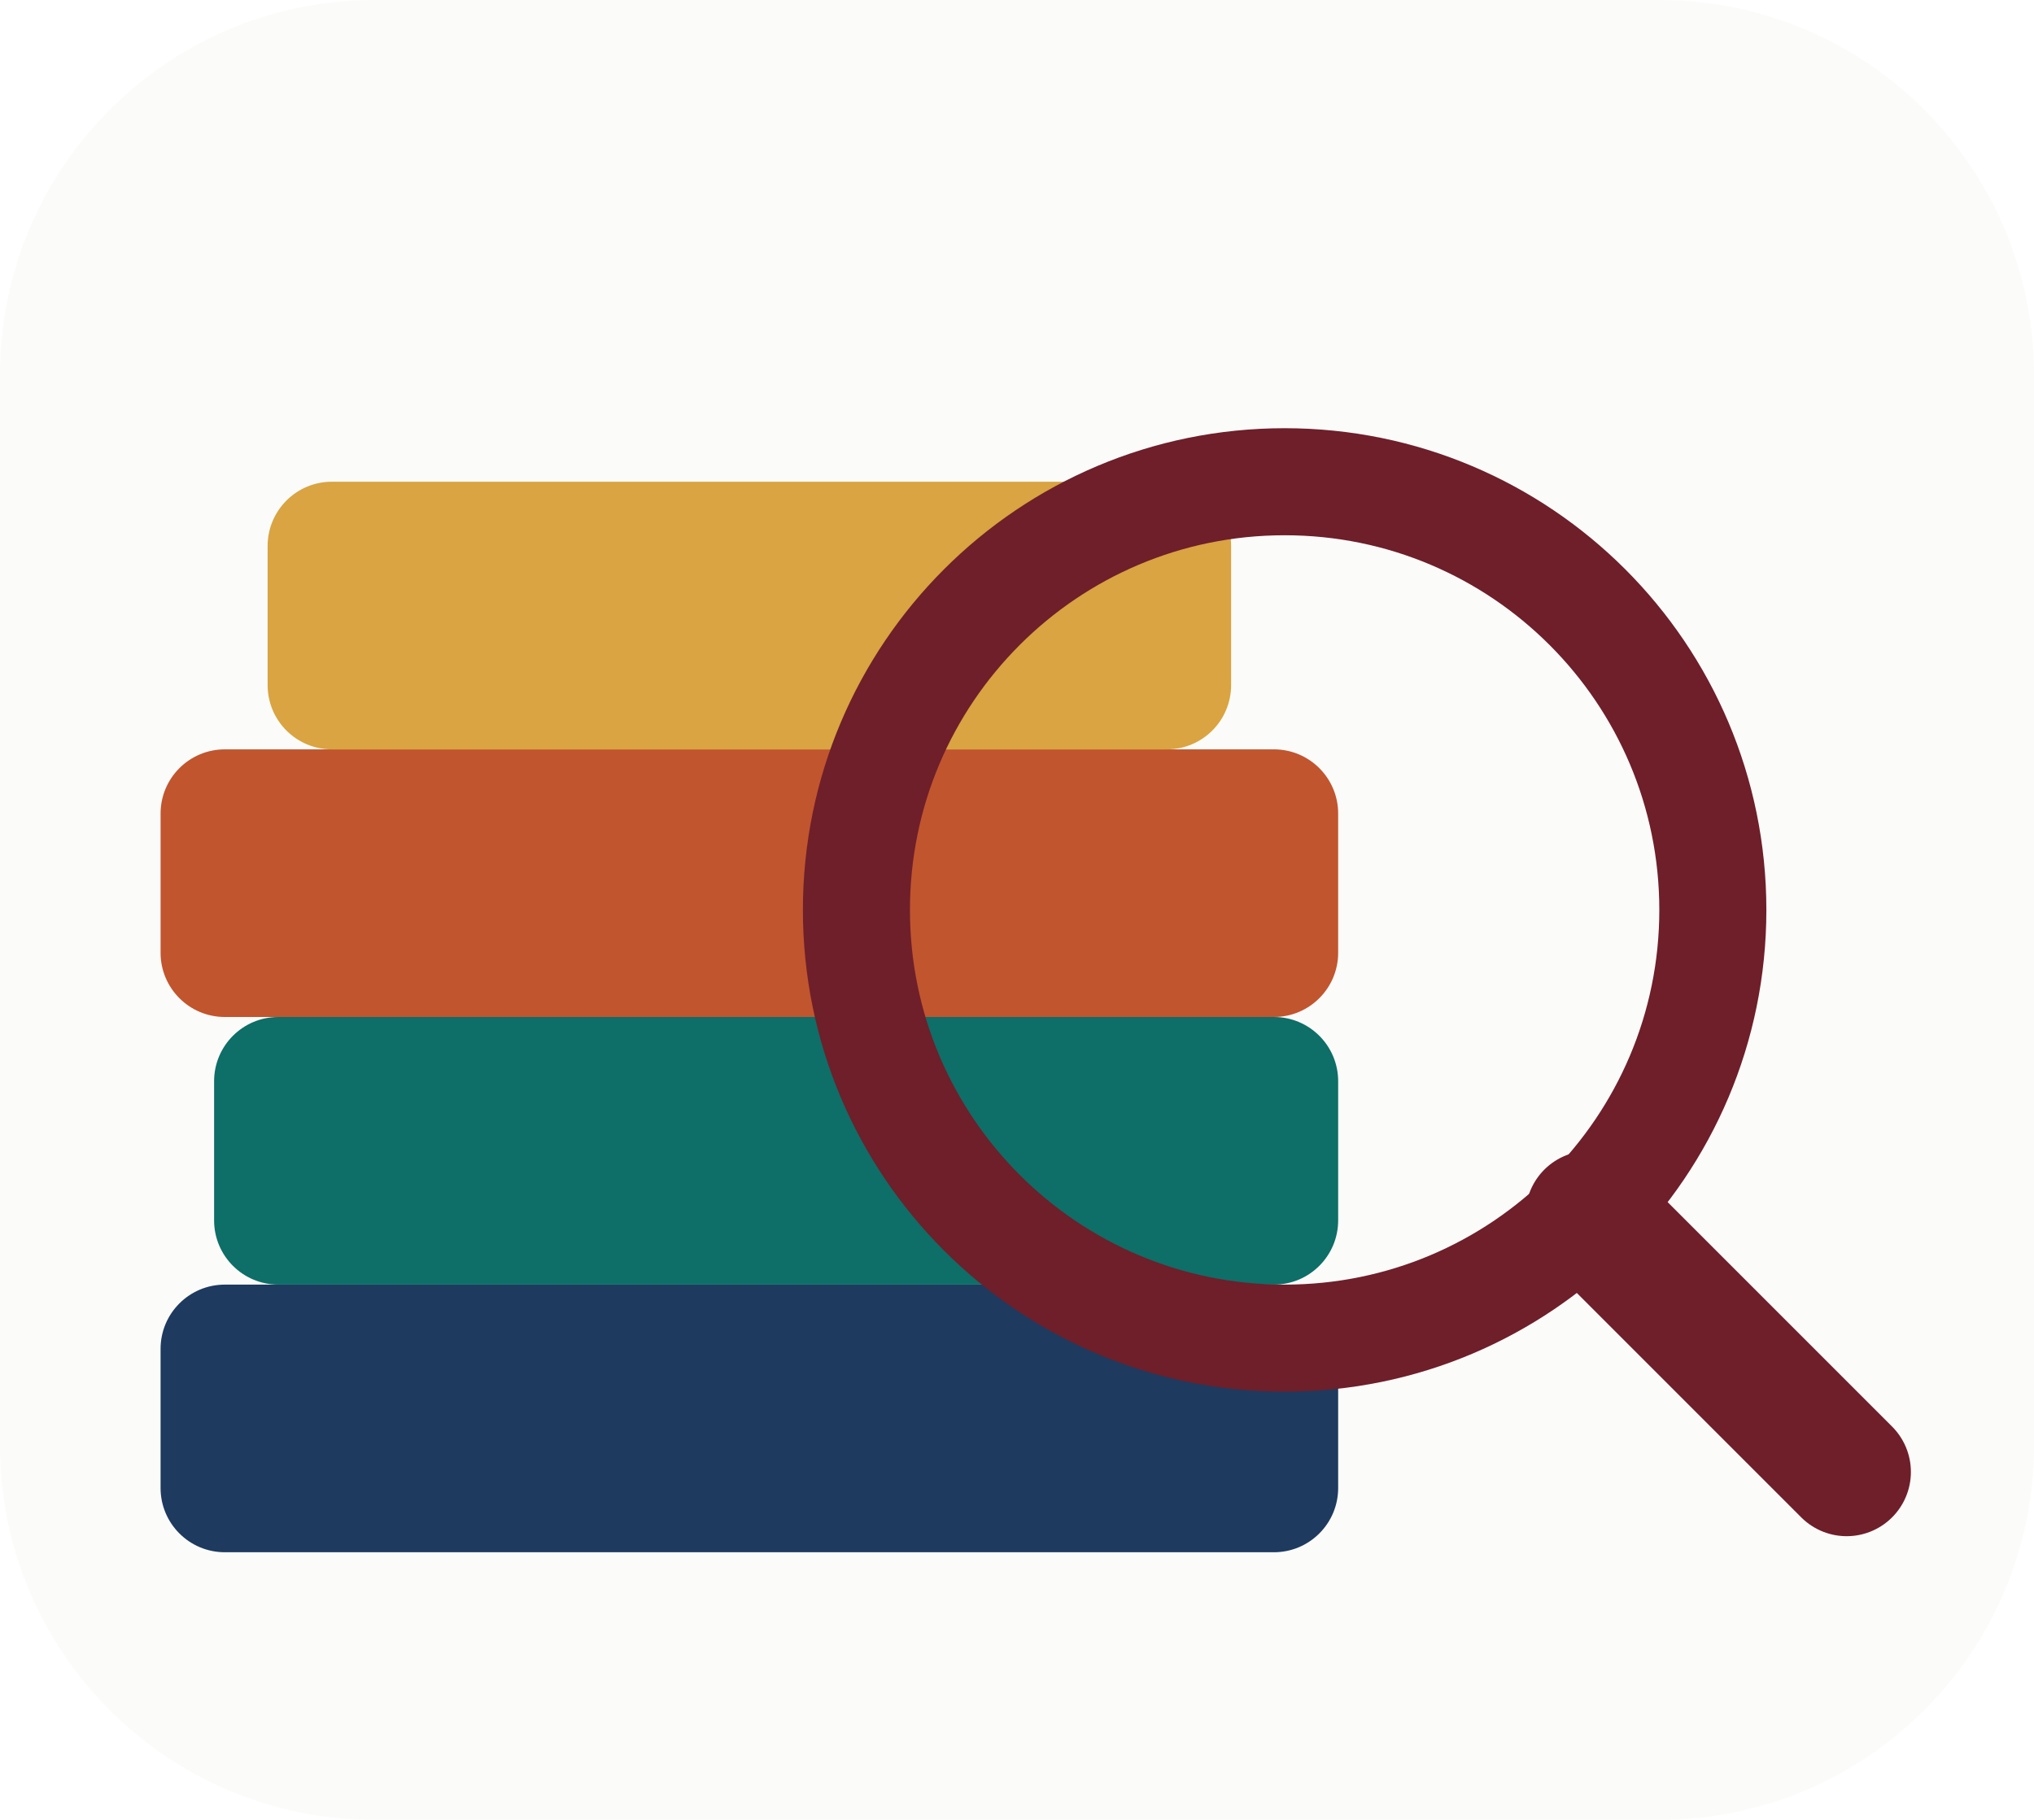
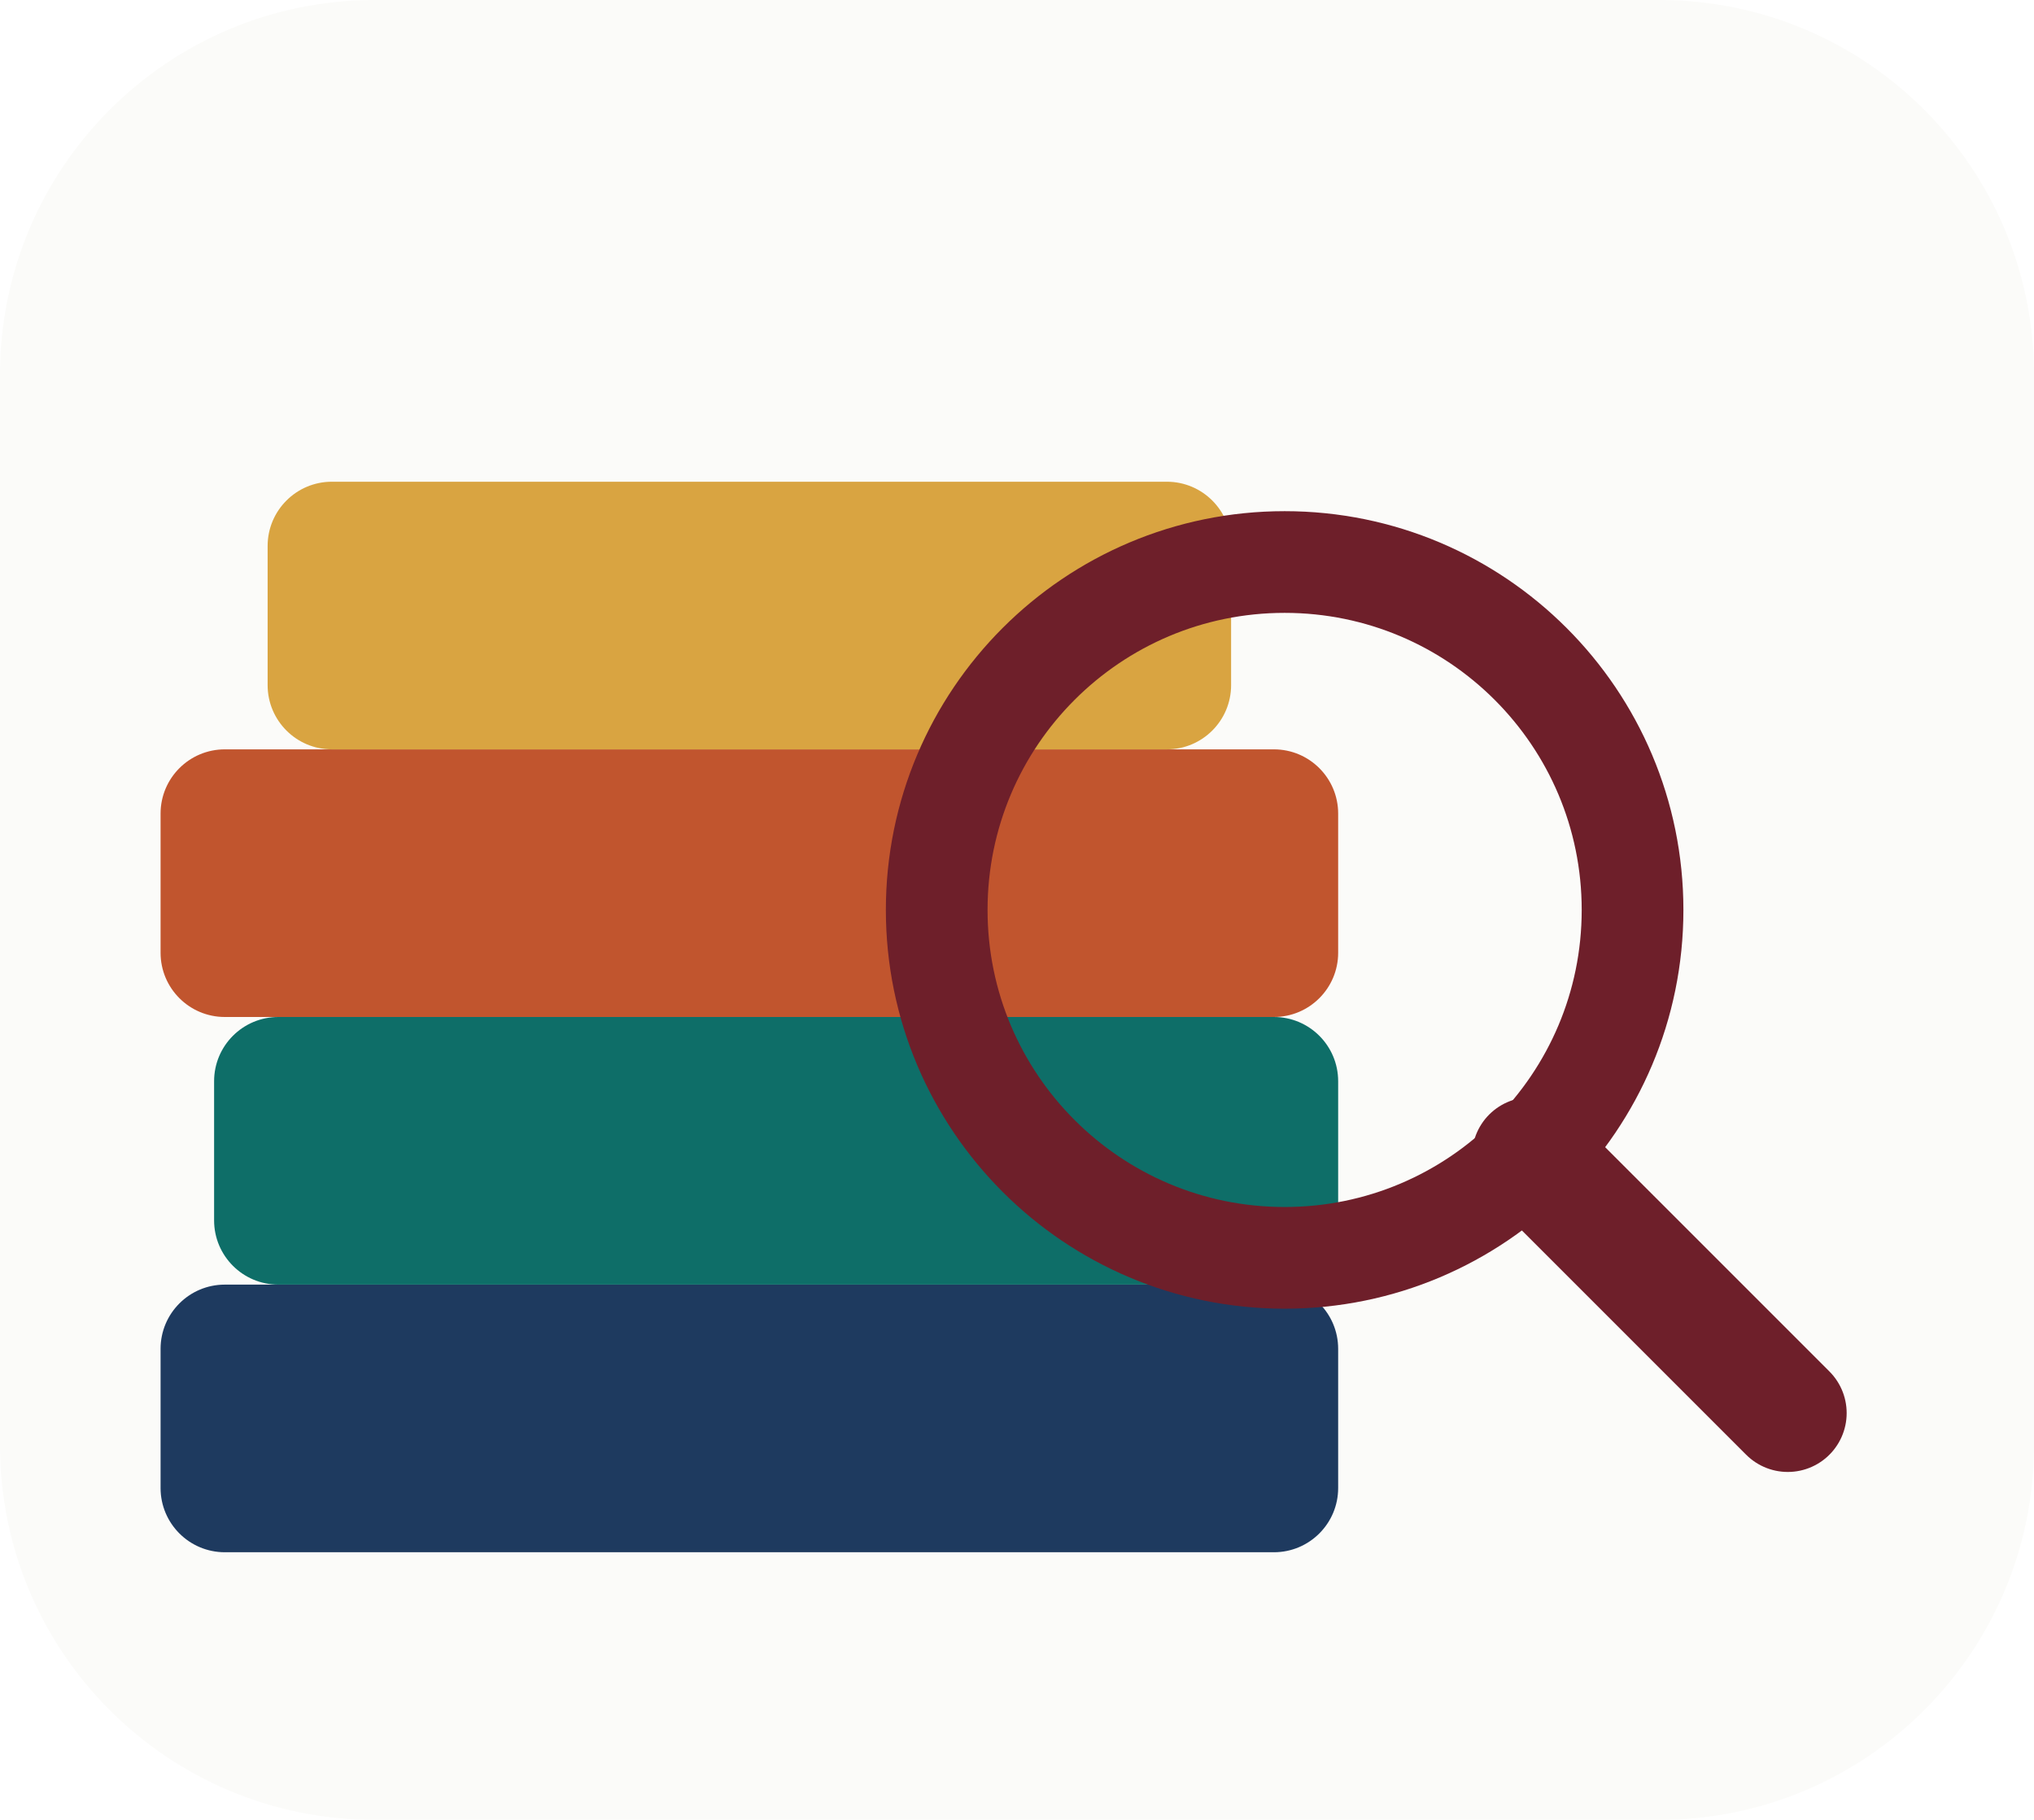
<svg xmlns="http://www.w3.org/2000/svg" viewBox="0 0 38 34">
  <rect width="38" height="34" rx="7" fill="#FBFBF9" />
  <rect x="3" y="24" width="22" height="5" rx="1.2" fill="#1E3A5F" />
  <rect x="4" y="19" width="21" height="5" rx="1.2" fill="#0E6E68" />
  <rect x="3" y="14" width="22" height="5" rx="1.2" fill="#C1552E" />
  <rect x="5" y="9" width="18" height="5" rx="1.2" fill="#D9A441" />
-   <circle cx="24" cy="17" r="8" fill="none" stroke="#6E1F2A" stroke-width="2" />
-   <line x1="29.7" y1="22.7" x2="34.5" y2="27.5" stroke="#6E1F2A" stroke-width="2.4" stroke-linecap="round" />
+   <circle cx="24" cy="17" r="6.5" fill="none" stroke="#6E1F2A" stroke-width="1.9" />
+   <line x1="28.6" y1="21.6" x2="33.4" y2="26.4" stroke="#6E1F2A" stroke-width="2.2" stroke-linecap="round" />
</svg>
